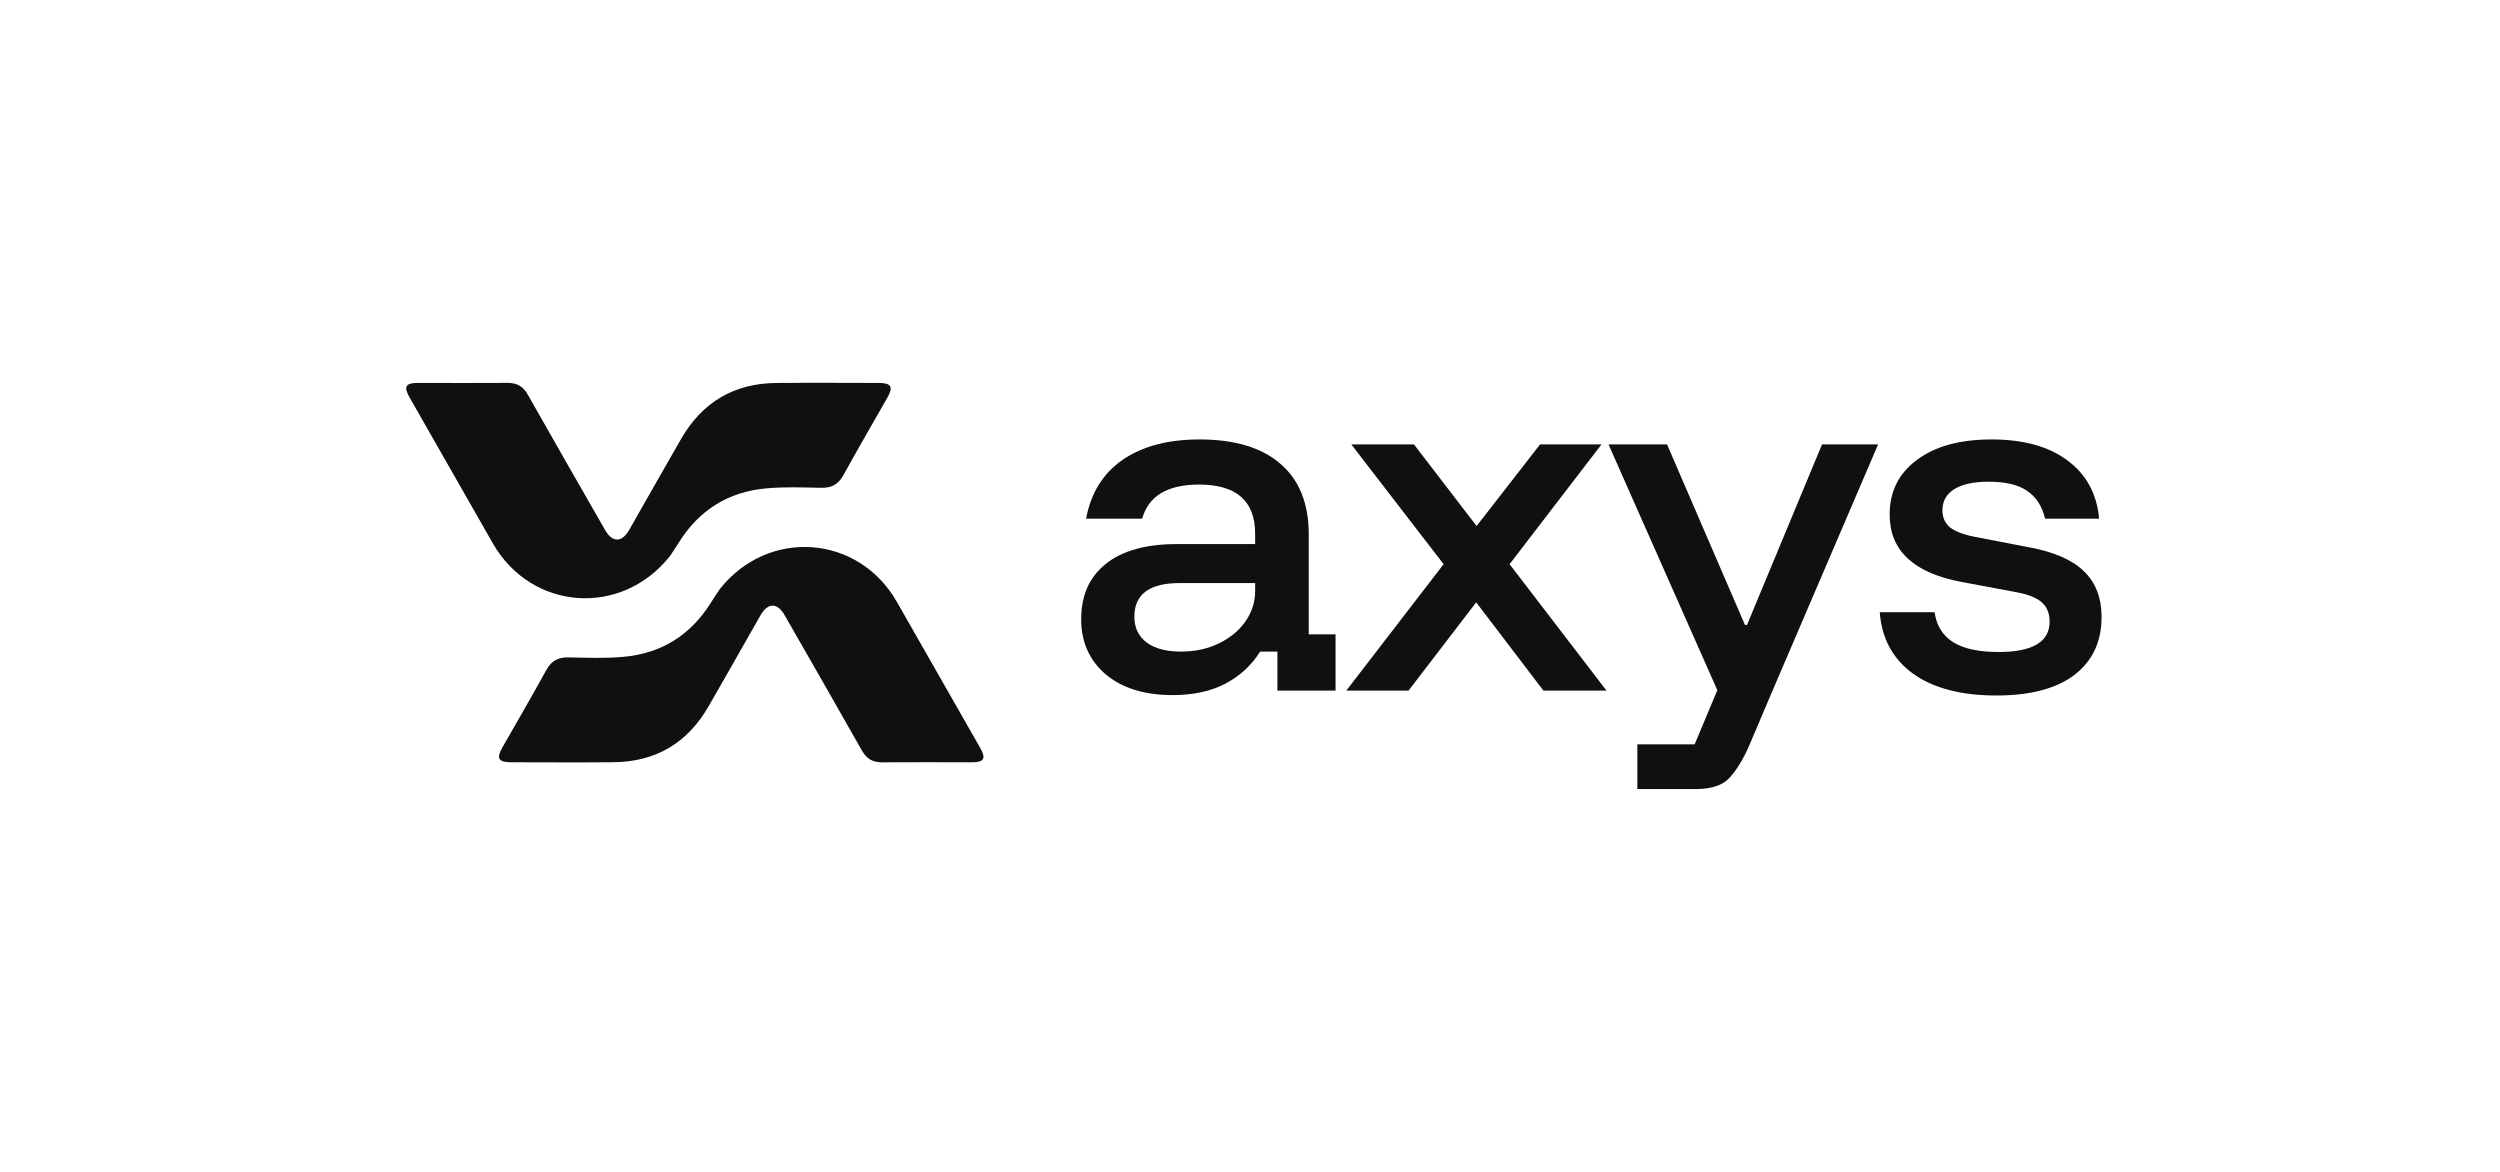
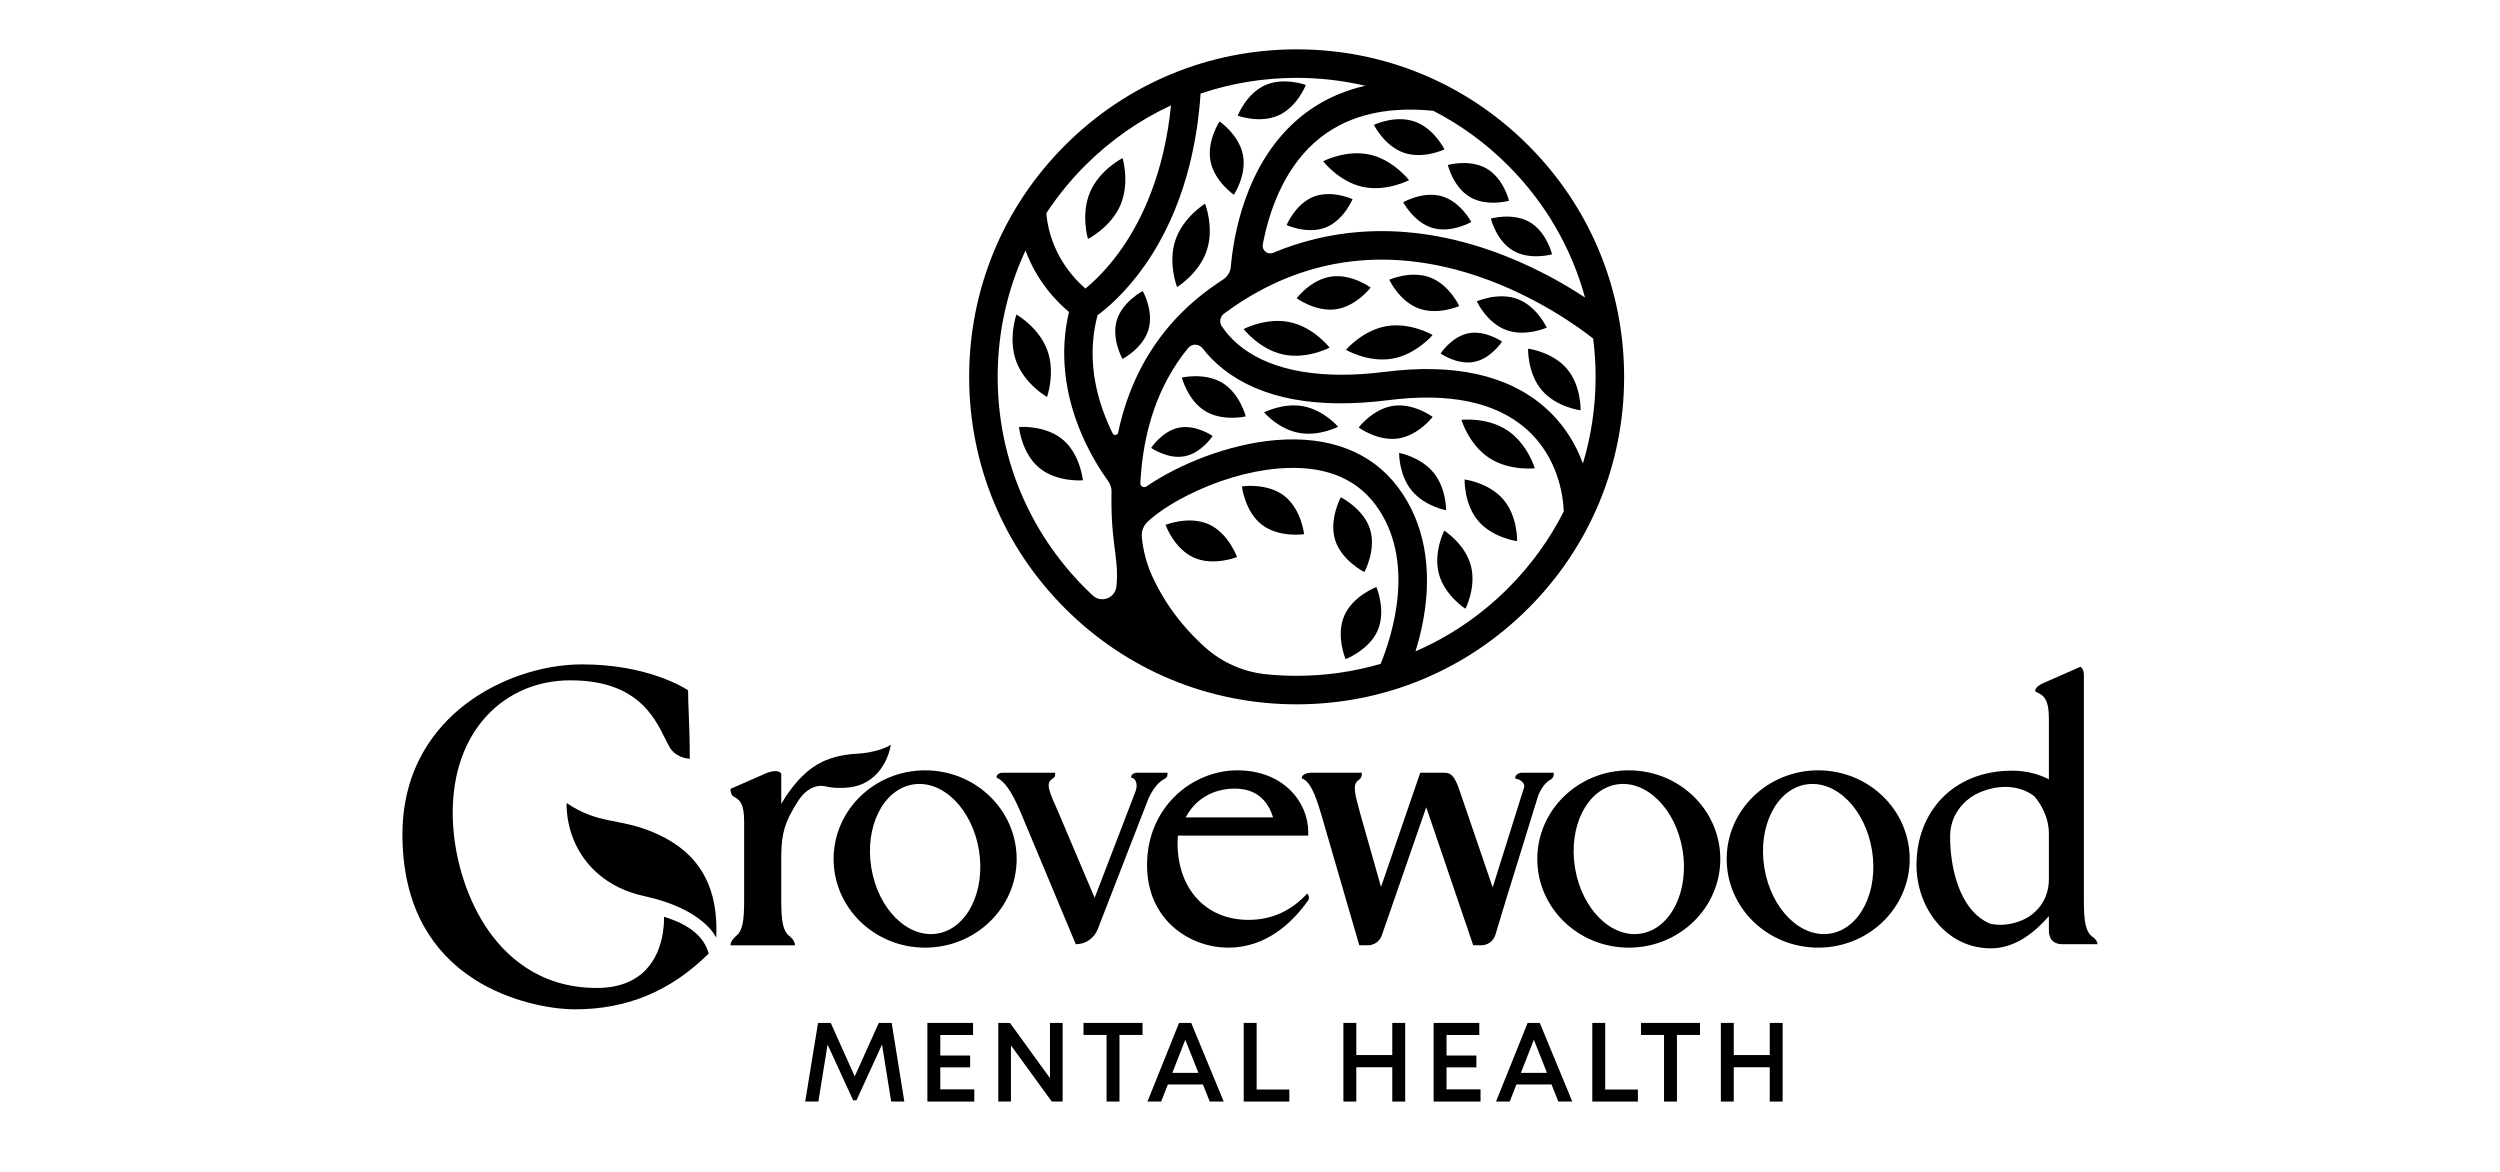
<svg xmlns="http://www.w3.org/2000/svg" width="320" height="150" viewBox="0 0 320 150" fill="none">
-   <path d="M85.761 71.168C86.113 70.633 86.478 70.105 86.815 69.56C89.43 65.316 93.183 62.947 98.116 62.508C100.447 62.3 102.782 62.394 105.112 62.44C106.46 62.467 107.309 61.998 107.966 60.801C109.79 57.477 111.705 54.205 113.578 50.909C114.382 49.494 114.092 49.016 112.431 49.015C108.066 49.011 103.702 48.979 99.338 49.022C93.989 49.075 89.92 51.449 87.212 56.128C84.961 60.017 82.765 63.938 80.531 67.838C79.599 69.465 78.385 69.47 77.459 67.854C74.144 62.072 70.826 56.293 67.544 50.492C66.944 49.433 66.145 48.999 64.958 49.009C61.139 49.04 57.321 49.013 53.502 49.012C51.908 49.011 51.634 49.485 52.437 50.894C55.98 57.109 59.535 63.317 63.075 69.534C67.986 78.157 79.529 79.048 85.761 71.168Z" fill="#101010" />
-   <path d="M92.121 75.417C91.769 75.953 91.404 76.481 91.068 77.026C88.452 81.27 84.699 83.638 79.766 84.078C77.436 84.285 75.1 84.192 72.771 84.146C71.423 84.119 70.573 84.588 69.916 85.785C68.092 89.108 66.177 92.381 64.304 95.677C63.5 97.092 63.791 97.57 65.452 97.571C69.816 97.575 74.18 97.607 78.544 97.564C83.894 97.511 87.962 95.137 90.67 90.458C92.921 86.569 95.118 82.648 97.352 78.748C98.284 77.121 99.497 77.116 100.424 78.732C103.738 84.513 107.057 90.293 110.339 96.094C110.938 97.153 111.737 97.587 112.925 97.577C116.743 97.546 120.562 97.573 124.381 97.574C125.974 97.575 126.248 97.101 125.445 95.692C121.903 89.477 118.348 83.269 114.807 77.052C109.896 68.429 98.353 67.538 92.121 75.417Z" fill="#101010" />
-   <path d="M150.105 88.972C146.482 88.972 143.614 88.079 141.503 86.293C139.428 84.507 138.39 82.161 138.39 79.254C138.39 76.208 139.445 73.844 141.556 72.164C143.667 70.483 146.693 69.642 150.633 69.642H160.66V68.329C160.66 64.127 158.268 62.026 153.483 62.026C149.437 62.026 147.009 63.48 146.2 66.386H139.023C139.621 63.129 141.169 60.626 143.667 58.875C146.2 57.124 149.49 56.248 153.536 56.248C158.074 56.248 161.54 57.299 163.932 59.4C166.324 61.466 167.52 64.477 167.52 68.434V81.198H170.951V88.394H163.51V83.404H161.293C160.203 85.155 158.725 86.52 156.86 87.501C154.996 88.481 152.744 88.972 150.105 88.972ZM151.161 83.404C152.955 83.404 154.573 83.054 156.016 82.353C157.458 81.653 158.584 80.725 159.393 79.57C160.238 78.379 160.66 77.066 160.66 75.63V74.632H151.002C147.132 74.632 145.197 76.068 145.197 78.939C145.197 80.34 145.725 81.443 146.781 82.249C147.836 83.019 149.296 83.404 151.161 83.404Z" fill="#101010" />
-   <path d="M172.329 88.394L184.783 72.216L172.962 56.879H180.983L189.005 67.331L197.132 56.879H204.995L193.227 72.216L205.628 88.394H197.554L188.952 77.101L180.297 88.394H172.329Z" fill="#101010" />
-   <path d="M209.58 101V95.275H216.915L219.818 88.341L205.886 56.879H213.38L223.354 79.99H223.618L233.222 56.879H240.399L226.889 88.394L223.987 95.222C223.213 97.043 222.369 98.461 221.454 99.477C220.574 100.492 219.114 101 217.074 101H209.58Z" fill="#101010" />
-   <path d="M255.543 89.024C251.04 89.024 247.486 88.096 244.883 86.24C242.279 84.35 240.854 81.723 240.608 78.362H247.627C247.873 80.077 248.665 81.356 250.002 82.196C251.339 83.036 253.274 83.457 255.807 83.457C260.169 83.457 262.351 82.161 262.351 79.57C262.351 78.519 262.016 77.696 261.348 77.101C260.679 76.506 259.571 76.068 258.023 75.788L251.004 74.475C244.918 73.319 241.875 70.448 241.875 65.861C241.875 62.919 243.036 60.591 245.358 58.875C247.68 57.124 250.864 56.248 254.91 56.248C258.991 56.248 262.227 57.141 264.62 58.927C267.047 60.713 268.402 63.199 268.683 66.386H261.77C261.383 64.775 260.609 63.584 259.448 62.814C258.322 62.044 256.686 61.659 254.54 61.659C252.64 61.659 251.18 61.974 250.16 62.604C249.14 63.234 248.63 64.145 248.63 65.335C248.63 66.211 248.946 66.929 249.579 67.489C250.248 68.014 251.286 68.417 252.693 68.697L259.765 70.063C262.966 70.658 265.306 71.691 266.784 73.162C268.261 74.597 269 76.541 269 78.992C269 82.143 267.839 84.612 265.517 86.398C263.195 88.149 259.87 89.024 255.543 89.024Z" fill="#101010" />
+   <path d="M112.488 130.932L109.405 137.778L106.335 130.932H104.71L103.064 140.999H104.75L105.929 133.707L109.204 140.844H109.626L112.899 133.701L114.07 140.999H115.755L114.134 130.932H112.488Z" fill="#000001" />
+   <path d="M120.357 136.622H124.178V135.108H120.357V132.479H124.552V130.932H118.705V140.999H124.71V139.438H120.357V136.622Z" fill="#000001" />
+   <path d="M134.398 138.002L129.275 130.932H127.781V140.999H129.401V133.81L134.631 140.999H136.018V130.932H134.398V138.002Z" fill="#000001" />
+   <path d="M138.689 132.473H141.641V140.999H143.293V132.473H146.245V130.932H138.689V132.473Z" fill="#000001" />
+   <path d="M150.92 130.932L146.875 140.999H148.63L149.486 138.808H153.976L154.846 140.999H156.638L152.474 130.932H150.92ZM150.057 137.329L151.717 133.084L153.4 137.329H150.057Z" fill="#000001" />
+   <path d="M160.849 130.932H159.197V140.999H165.033V139.459H160.849V130.932Z" fill="#000001" />
+   <path d="M178.212 135.046H173.607V130.932H171.955V140.999H173.607V136.608H178.212V140.999H179.865V130.932H178.212V135.046Z" fill="#000001" />
+   <path d="M185.156 136.622H188.977V135.108H185.156V132.479H189.35V130.932H183.504V140.999H189.509V139.438H185.156V136.622Z" fill="#000001" />
+   <path d="M195.537 130.932L191.492 140.999H193.247L194.104 138.808H198.593L199.463 140.999H201.255L197.091 130.932H195.537H195.537ZM194.674 137.329L196.334 133.084L198.018 137.329H194.674H194.674Z" fill="#000001" />
+   <path d="M205.467 130.932H203.814V140.999H209.651V139.459H205.467V130.932Z" fill="#000001" />
+   <path d="M210.045 132.473H212.997V140.999H214.649V132.473H217.601V130.932H210.045V132.473Z" fill="#000001" />
+   <path d="M226.527 135.046H221.922V130.932H220.27V140.999H221.922V136.608H226.527V140.999H228.179V130.932H226.527V135.046Z" fill="#000001" />
+   <path d="M159.817 117.744C154.239 117.744 150.728 113.66 150.728 107.909C150.728 107.579 150.75 107.27 150.777 106.957H167.456V106.507C167.456 102.688 164.296 98.603 158.367 98.603C152.66 98.603 146.822 103.256 146.822 110.722C146.822 117.831 152.357 121.299 157.226 121.299C162.057 121.299 165.427 118.134 167.489 115.185C167.489 115.18 167.489 115.174 167.494 115.169C167.597 114.904 167.543 114.59 167.326 114.368C165.492 116.381 163.014 117.744 159.817 117.744H159.817ZM158.059 100.941C159.763 100.941 160.959 101.531 161.775 102.439V102.445C162.327 103.056 162.706 103.808 162.949 104.625H151.778C152.876 102.467 155.099 100.941 158.059 100.941Z" fill="#000001" />
+   <path d="M105.784 100.677C105.93 100.704 106.076 100.736 106.244 100.763C106.801 100.844 107.586 100.92 108.711 100.785C109.36 100.709 109.966 100.542 110.523 100.282L110.566 100.276L110.588 100.249C111.47 99.827 112.216 99.178 112.817 98.312C113.06 97.966 113.25 97.62 113.385 97.35L113.417 97.279C113.439 97.236 113.461 97.193 113.477 97.149C113.574 96.917 113.639 96.76 113.688 96.614C113.899 96.029 113.964 95.634 113.969 95.618L114.018 95.326L113.764 95.483C113.764 95.483 113.369 95.721 112.617 95.959C111.697 96.251 110.669 96.43 109.566 96.484C107.623 96.587 106.222 97.095 105.73 97.306L105.422 97.431C105.357 97.458 105.346 97.468 105.346 97.468C104.378 97.918 103.463 98.572 102.636 99.405C102.381 99.649 102.133 99.924 101.873 100.238C101.115 101.152 100.547 101.948 100.131 102.678L100.104 102.71C100.071 102.77 100.033 102.835 100.001 102.895V99.047C99.655 98.386 98.34 98.862 98.134 98.944C98.124 98.949 98.118 98.949 98.113 98.949L98.108 98.955L93.498 100.978C93.509 101.703 93.834 101.919 93.834 101.919V101.925C94.721 102.347 95.251 102.882 95.251 105.193V115.292C95.251 117.954 95.013 119.176 94.25 119.771C94.25 119.782 94.245 119.782 94.245 119.782C94.163 119.853 93.498 120.41 93.498 121H101.759C101.759 120.356 101.05 119.815 101.05 119.815C100.25 119.22 100.001 118.002 100.001 115.292V109.338C100.001 109.322 100.006 109.316 100.006 109.305V109.278C100.066 106.725 100.401 105.264 102.122 102.586C102.143 102.554 102.165 102.516 102.186 102.484C102.895 101.402 103.831 100.634 105.064 100.585C105.27 100.574 105.514 100.623 105.784 100.677V100.677Z" fill="#000001" />
+   <path d="M267.997 120.028C267.97 120.006 267.937 119.99 267.91 119.968C266.953 119.324 266.736 117.972 266.736 115.289V86.405C266.736 86.253 266.72 85.923 266.574 85.658C266.542 85.588 266.498 85.517 266.439 85.463C266.395 85.42 266.347 85.382 266.293 85.35L261.672 87.378C261.672 87.378 261.602 87.405 261.488 87.46C261.137 87.622 260.406 88.033 260.52 88.52C261.607 88.996 262.257 89.445 262.257 92.02V99.745C260.942 99.086 259.4 98.647 257.561 98.647C249.922 98.647 245.312 104.003 245.312 110.722C245.312 116.165 249.089 121.299 254.661 121.385C257.956 121.478 260.59 119.194 262.257 117.263V119.108C262.257 120.249 262.873 120.861 264.015 120.861H268.489C268.457 120.552 268.262 120.217 267.997 120.028V120.028ZM262.257 112.556C262.257 113.779 261.893 114.987 261.161 115.966C260.58 116.743 259.747 117.453 258.551 117.902C257.058 118.464 255.765 118.459 254.715 118.226C250.636 116.468 249.614 110.668 249.614 107.163C249.614 107.111 249.614 107.059 249.615 107.006C249.628 106.02 249.864 105.045 250.341 104.182C250.37 104.13 250.399 104.078 250.43 104.025C251.058 102.97 252.167 101.78 254.136 101.147C257.561 100.043 259.709 101.379 260.406 101.931C261.559 103.284 262.257 105.031 262.257 106.638V112.556Z" fill="#000001" />
+   <path d="M149.439 98.912C149.439 99.464 149.385 99.469 149.077 99.691H149.072C148.316 100.076 147.691 100.805 147.03 102.141L140.508 118.938C140.282 119.517 139.893 120.002 139.399 120.337C138.905 120.672 138.321 120.862 137.701 120.862L130.672 104.048C129.445 101.149 128.526 99.968 127.557 99.528C127.557 98.944 128.195 98.912 128.331 98.912H135.065C135.065 99.465 135.006 99.469 134.698 99.691H134.694C133.747 100.257 134.363 101.444 135.504 104.048L140.114 114.925L145.363 101.258C145.739 100.167 145.159 99.696 145.159 99.696C145.046 99.618 144.924 99.564 144.783 99.532V99.528C144.783 98.944 145.422 98.912 145.558 98.912L149.439 98.912Z" fill="#000001" />
+   <path d="M192.747 115.234L196.902 101.801C197.356 100.757 197.838 100.135 198.465 99.805C198.774 99.583 198.882 99.459 198.882 98.912H194.727C194.727 98.912 193.931 98.983 193.931 99.637L194.034 99.664C194.229 99.713 194.402 99.767 194.548 99.848C194.57 99.859 194.591 99.875 194.613 99.891C194.672 99.924 194.721 99.973 194.775 100.011C195.1 100.281 195.149 100.563 195.094 100.741L191.064 113.59L186.666 100.719C186.06 99.183 185.632 98.912 184.853 98.912H181.791L176.771 113.525L174.136 104.236L174.114 104.154C173.411 101.596 173.086 100.422 173.871 99.875C173.887 99.864 173.903 99.854 173.914 99.843C174.196 99.632 174.32 99.442 174.32 98.912H167.704C167.704 98.912 166.627 98.961 166.627 99.621L166.703 99.653C167.622 100.07 168.255 101.287 169.137 104.306L173.99 120.996H175.088C175.889 120.996 176.603 120.493 176.868 119.735L182.559 103.327L188.57 120.996H189.609C190.436 120.996 191.172 120.455 191.41 119.66L192.746 115.235L192.747 115.234Z" fill="#000001" />
+   <path d="M90.717 122.054C85.866 126.857 80.268 129.194 73.612 129.194C70.418 129.194 65.114 128.182 60.679 125.329C57.944 123.571 55.785 121.293 54.26 118.563C52.438 115.293 51.512 111.344 51.512 106.823C51.512 98.187 55.851 93.022 59.491 90.21C63.679 86.975 69.295 85.041 74.515 85.041C82.759 85.041 87.481 87.966 88.075 88.356C88.078 89.311 88.114 90.232 88.157 91.293C88.216 92.749 88.288 94.555 88.291 97.119C87.261 97.068 86.24 96.514 85.77 95.739C85.561 95.396 85.356 94.983 85.12 94.505C84.435 93.123 83.496 91.228 81.689 89.726C79.55 87.947 76.698 87.082 72.969 87.082C68.83 87.082 65.058 88.678 62.35 91.573C59.47 94.655 57.947 98.966 57.947 104.042C57.947 109.118 59.518 114.543 62.153 118.572C64.507 122.171 68.887 126.46 76.386 126.46C79.126 126.46 81.265 125.648 82.749 124.047C84.944 121.674 85.016 118.242 84.994 117.352C88.235 118.334 90.11 119.875 90.717 122.054Z" fill="#000001" />
+   <path d="M118.414 98.603C111.949 98.603 106.701 103.689 106.701 109.954C106.701 116.218 111.949 121.299 118.414 121.299C124.879 121.299 130.132 116.218 130.132 109.954C130.132 103.689 124.884 98.603 118.414 98.603ZM119.972 119.497C116.169 120.114 112.387 116.348 111.527 111.074C110.667 105.804 113.058 101.033 116.861 100.411C120.665 99.794 124.446 103.559 125.306 108.829C126.166 114.103 123.775 118.875 119.972 119.497Z" fill="#000001" />
+   <path d="M196.773 109.954C196.773 116.218 202.016 121.299 208.486 121.299C214.956 121.299 220.199 116.218 220.199 109.954C220.199 103.689 214.956 98.603 208.486 98.603C202.016 98.603 196.773 103.689 196.773 109.954ZM206.933 100.41C210.737 99.794 214.518 103.559 215.373 108.828C216.233 114.103 213.847 118.875 210.044 119.497C206.236 120.114 202.459 116.348 201.599 111.074C200.739 105.804 203.13 101.033 206.934 100.411L206.933 100.41Z" fill="#000001" />
+   <path d="M232.728 98.603C226.258 98.603 221.016 103.689 221.016 109.954C221.016 116.218 226.258 121.299 232.728 121.299C239.199 121.299 244.441 116.218 244.441 109.954C244.441 103.689 239.193 98.603 232.728 98.603ZM234.281 119.497C230.477 120.114 226.696 116.348 225.836 111.074C224.981 105.804 227.367 101.033 231.17 100.411C234.973 99.794 238.755 103.559 239.615 108.829C240.475 114.103 238.084 118.875 234.281 119.497Z" fill="#000001" />
+   <path d="M83.594 106.524C79.166 104.663 76.627 105.559 72.518 102.783C72.518 108.337 76.011 113.3 82.444 114.696C90.16 116.37 91.677 120.027 91.677 120.027C92.049 112.1 88.237 108.476 83.594 106.524Z" fill="#000001" />
+   <path d="M143.419 26.242C144.642 23.383 143.69 20.234 143.69 20.234C143.69 20.234 140.756 21.721 139.533 24.579C138.309 27.438 139.261 30.587 139.261 30.587C139.261 30.587 142.195 29.101 143.419 26.242Z" fill="#000001" />
+   <path d="M134.02 50.815C134.02 50.815 135.125 47.716 134.045 44.801C132.964 41.885 130.106 40.256 130.106 40.256C130.106 40.256 129.001 43.354 130.081 46.27C131.162 49.185 134.02 50.815 134.02 50.815Z" fill="#000001" />
+   <path d="M165.133 41.242C162.094 40.585 159.184 42.118 159.184 42.118C159.184 42.118 161.201 44.716 164.24 45.373C167.279 46.031 170.19 44.498 170.19 44.498C170.19 44.498 168.173 41.899 165.133 41.242Z" fill="#000001" />
+   <path d="M177.473 41.747C174.408 42.271 172.279 44.779 172.279 44.779C172.279 44.779 175.12 46.437 178.185 45.913C181.25 45.389 183.379 42.881 183.379 42.881C183.379 42.881 180.538 41.223 177.473 41.747Z" fill="#000001" />
+   <path d="M192.924 55.075C190.329 53.361 187.061 53.736 187.061 53.736C187.061 53.736 188 56.888 190.595 58.602C193.189 60.315 196.458 59.94 196.458 59.94C196.458 59.94 195.518 56.788 192.924 55.075Z" fill="#000001" />
+   <path d="M166.866 52.01C164.25 51.505 161.803 52.79 161.803 52.79C161.803 52.79 163.596 54.894 166.212 55.398C168.827 55.904 171.275 54.619 171.275 54.619C171.275 54.619 169.482 52.515 166.866 52.01Z" fill="#000001" />
+   <path d="M200.566 47.206C198.711 45.025 195.597 44.627 195.597 44.627C195.597 44.627 195.491 47.764 197.347 49.945C199.202 52.125 202.316 52.523 202.316 52.523C202.316 52.523 202.421 49.386 200.566 47.206Z" fill="#000001" />
+   <path d="M184.868 67.918C184.868 67.918 183.435 70.711 184.183 73.474C184.932 76.237 187.578 77.925 187.578 77.925C187.578 77.925 189.012 75.132 188.263 72.369C187.515 69.606 184.868 67.918 184.868 67.918Z" fill="#000001" />
+   <path d="M187.47 61.369C187.47 61.369 187.364 64.506 189.22 66.687C191.075 68.867 194.189 69.265 194.189 69.265C194.189 69.265 194.294 66.128 192.439 63.947C190.584 61.767 187.47 61.369 187.47 61.369Z" fill="#000001" />
+   <path d="M150.453 30.735C149.464 33.683 150.665 36.745 150.665 36.745C150.665 36.745 153.471 35.028 154.461 32.08C155.45 29.133 154.249 26.07 154.249 26.07C154.249 26.07 151.443 27.787 150.453 30.735Z" fill="#000001" />
+   <path d="M175.317 19.788C172.28 19.118 169.363 20.639 169.363 20.639C169.363 20.639 171.37 23.245 174.406 23.915C177.442 24.585 180.359 23.064 180.359 23.064C180.359 23.064 178.353 20.457 175.317 19.788Z" fill="#000001" />
+   <path d="M136.026 56.259C133.766 54.375 130.426 54.655 130.426 54.655C130.426 54.655 130.751 57.992 133.011 59.876C135.272 61.761 138.612 61.48 138.612 61.48C138.612 61.48 138.287 58.144 136.026 56.259Z" fill="#000001" />
+   <path d="M175.44 36.809C175.44 36.809 173.02 35.022 170.405 35.398C167.79 35.774 165.971 38.171 165.971 38.171C165.971 38.171 168.391 39.958 171.006 39.582C173.621 39.206 175.44 36.809 175.44 36.809Z" fill="#000001" />
+   <path d="M183.38 53.356C183.38 53.356 180.959 51.569 178.344 51.944C175.729 52.321 173.91 54.718 173.91 54.718C173.91 54.718 176.331 56.505 178.946 56.129C181.561 55.752 183.38 53.356 183.38 53.356Z" fill="#000001" />
+   <path d="M156.466 49.009C154.209 47.636 151.281 48.329 151.281 48.329C151.281 48.329 152.013 51.248 154.27 52.62C156.527 53.993 159.455 53.3 159.455 53.3C159.455 53.3 158.724 50.382 156.466 49.009Z" fill="#000001" />
+   <path d="M183.049 35.511C180.577 34.581 177.828 35.805 177.828 35.805C177.828 35.805 179.089 38.537 181.562 39.467C184.034 40.397 186.783 39.172 186.783 39.172C186.783 39.172 185.522 36.44 183.049 35.511Z" fill="#000001" />
+   <path d="M194.252 38.276C191.78 37.347 189.031 38.571 189.031 38.571C189.031 38.571 190.292 41.303 192.765 42.233C195.238 43.163 197.986 41.938 197.986 41.938C197.986 41.938 196.725 39.206 194.252 38.276Z" fill="#000001" />
+   <path d="M157.938 24.931C157.938 24.931 159.602 22.424 159.096 19.831C158.59 17.238 156.105 15.541 156.105 15.541C156.105 15.541 154.441 18.048 154.947 20.641C155.454 23.234 157.938 24.931 157.938 24.931Z" fill="#000001" />
+   <path d="M163.655 14.766C166.064 13.681 167.148 10.874 167.148 10.874C167.148 10.874 164.327 9.827 161.918 10.913C159.51 11.998 158.426 14.805 158.426 14.805C158.426 14.805 161.247 15.852 163.655 14.766Z" fill="#000001" />
+   <path d="M179.681 19.548C182.177 20.416 184.894 19.123 184.894 19.123C184.894 19.123 183.565 16.423 181.07 15.556C178.574 14.688 175.857 15.981 175.857 15.981C175.857 15.981 177.186 18.68 179.681 19.548V19.548Z" fill="#000001" />
+   <path d="M142.952 40.995C142.235 43.396 143.678 45.947 143.678 45.947C143.678 45.947 146.285 44.605 147.002 42.204C147.719 39.803 146.275 37.252 146.275 37.252C146.275 37.252 143.669 38.594 142.952 40.995Z" fill="#000001" />
+   <path d="M184.556 25.12C182.149 24.422 179.609 25.887 179.609 25.887C179.609 25.887 180.972 28.482 183.379 29.18C185.786 29.878 188.325 28.413 188.325 28.413C188.325 28.413 186.963 25.818 184.556 25.12V25.12Z" fill="#000001" />
+   <path d="M168.135 25.182C165.803 26.099 164.686 28.809 164.686 28.809C164.686 28.809 167.349 30.033 169.681 29.116C172.014 28.2 173.131 25.49 173.131 25.49C173.131 25.49 170.468 24.266 168.135 25.182V25.182Z" fill="#000001" />
+   <path d="M187.973 42.657C185.801 43.077 184.395 45.251 184.395 45.251C184.395 45.251 186.51 46.742 188.683 46.321C190.855 45.9 192.261 43.727 192.261 43.727C192.261 43.727 190.145 42.236 187.973 42.657Z" fill="#000001" />
+   <path d="M183.492 60.498C181.831 58.471 179.086 57.973 179.086 57.973C179.086 57.973 179.035 60.761 180.696 62.789C182.357 64.816 185.101 65.314 185.101 65.314C185.101 65.314 185.153 62.525 183.492 60.498V60.498Z" fill="#000001" />
+   <path d="M150.926 54.737C148.754 55.157 147.348 57.331 147.348 57.331C147.348 57.331 149.463 58.822 151.636 58.401C153.808 57.98 155.214 55.807 155.214 55.807C155.214 55.807 153.098 54.316 150.926 54.737Z" fill="#000001" />
+   <path d="M154.724 67.109C152.196 65.971 149.188 67.18 149.188 67.18C149.188 67.18 150.277 70.234 152.804 71.373C155.332 72.51 158.341 71.301 158.341 71.301C158.341 71.301 157.251 68.247 154.724 67.109Z" fill="#000001" />
+   <path d="M164.373 63.461C162.175 61.772 158.969 62.255 158.969 62.255C158.969 62.255 159.325 65.479 161.523 67.168C163.72 68.858 166.927 68.374 166.927 68.374C166.927 68.374 166.57 65.151 164.373 63.461Z" fill="#000001" />
+   <path d="M174.645 73.225C174.645 73.225 176.198 70.378 175.363 67.735C174.529 65.091 171.623 63.652 171.623 63.652C171.623 63.652 170.07 66.499 170.905 69.142C171.739 71.786 174.645 73.225 174.645 73.225Z" fill="#000001" />
+   <path d="M176.179 75.137C176.179 75.137 173.146 76.284 172.056 78.833C170.966 81.381 172.232 84.367 172.232 84.367C172.232 84.367 175.265 83.219 176.355 80.671C177.445 78.122 176.179 75.137 176.179 75.137Z" fill="#000001" />
+   <path d="M190.83 27.974C190.83 27.974 191.518 30.824 193.682 32.088C195.846 33.352 198.666 32.552 198.666 32.552C198.666 32.552 197.978 29.702 195.814 28.438C193.65 27.174 190.83 27.974 190.83 27.974Z" fill="#000001" />
+   <path d="M188.172 25.233C190.336 26.497 193.156 25.696 193.156 25.696C193.156 25.696 192.468 22.847 190.304 21.583C188.14 20.319 185.32 21.119 185.32 21.119C185.32 21.119 186.008 23.968 188.172 25.233Z" fill="#000001" />
+   <path d="M165.969 90.154C177.166 90.154 187.693 85.793 195.61 77.876C203.528 69.959 207.888 59.432 207.888 48.235C207.888 37.038 203.528 26.512 195.61 18.594C187.693 10.677 177.166 6.316 165.969 6.316C154.772 6.316 144.246 10.677 136.328 18.594C128.411 26.511 124.051 37.038 124.051 48.235C124.051 59.432 128.411 69.959 136.328 77.876C144.246 85.793 154.772 90.154 165.969 90.154ZM154.303 82.902C150.594 79.601 148.54 76.104 147.457 73.694C146.757 72.137 146.327 70.477 146.157 68.779C146.156 68.769 146.155 68.758 146.154 68.748C146.08 68.003 146.366 67.269 146.915 66.76C147.962 65.789 149.674 64.583 151.975 63.417C155.734 61.514 159.851 60.291 163.57 59.974C169.204 59.494 173.402 61.046 176.043 64.587C181.365 71.72 178.155 81.481 176.72 84.977C173.272 85.981 169.661 86.503 165.969 86.503C164.661 86.503 163.363 86.437 162.078 86.308C159.193 86.017 156.47 84.831 154.303 82.903V82.902ZM193.029 75.295C189.563 78.76 185.548 81.477 181.182 83.369C181.551 82.182 181.91 80.815 182.181 79.327C183.392 72.695 182.281 66.844 178.969 62.404C175.571 57.849 170.14 55.751 163.26 56.337C157.216 56.852 150.873 59.434 146.748 62.264C146.407 62.498 145.944 62.241 145.965 61.828C146.136 58.449 146.715 55.317 147.698 52.474C148.717 49.523 150.184 46.874 152.077 44.549C152.56 43.955 153.471 43.984 153.938 44.591C154.604 45.459 155.473 46.383 156.598 47.265C161.432 51.055 168.543 52.384 177.736 51.217C185.503 50.231 191.418 51.46 195.317 54.87C199.461 58.494 200.085 63.493 200.163 65.46C198.349 69.05 195.955 72.368 193.029 75.295ZM202.612 59.33C201.742 56.951 200.257 54.34 197.721 52.122C193.002 47.995 186.124 46.472 177.276 47.596C169.347 48.603 163.046 47.549 159.056 44.549C157.782 43.592 156.935 42.587 156.382 41.749C156.037 41.227 156.169 40.528 156.669 40.151C156.775 40.07 156.882 39.991 156.99 39.913C162.293 36.054 168.055 33.844 174.118 33.344C178.993 32.941 184.093 33.632 189.276 35.398C196.751 37.945 202.275 42.031 203.927 43.338C204.132 44.949 204.237 46.584 204.237 48.235C204.237 52.049 203.682 55.778 202.612 59.33ZM202.883 38.085C200.027 36.197 195.769 33.769 190.573 31.984C184.898 30.034 179.285 29.266 173.892 29.699C170.131 30.002 166.48 30.892 162.97 32.357C162.255 32.655 161.493 32.045 161.638 31.284C162.382 27.358 164.132 21.94 168.242 18.258C171.987 14.903 177.11 13.534 183.472 14.186C186.955 15.981 190.178 18.325 193.029 21.175C197.798 25.944 201.152 31.751 202.883 38.085ZM174.764 10.979C171.318 11.757 168.316 13.284 165.787 15.556C159.402 21.291 157.897 30.119 157.544 34.141C157.486 34.805 157.125 35.403 156.567 35.769C155.987 36.149 155.412 36.546 154.842 36.961C149.837 40.601 146.273 45.42 144.247 51.282C143.792 52.598 143.417 53.967 143.118 55.384C143.045 55.731 142.579 55.791 142.421 55.473C142.209 55.044 142 54.593 141.797 54.12C139.763 49.377 139.323 44.746 140.486 40.346C141.608 39.527 144.066 37.502 146.563 33.928C151.657 26.639 153.266 18.178 153.674 11.978C157.583 10.656 161.723 9.967 165.969 9.967C168.969 9.967 171.915 10.312 174.764 10.979ZM138.91 21.175C142.145 17.941 145.858 15.358 149.888 13.49C149.016 22.257 146.106 28.155 143.692 31.663C141.836 34.359 140.009 36.058 138.933 36.933C137.356 35.57 134.381 32.363 133.926 27.297C135.358 25.115 137.022 23.064 138.91 21.176V21.175ZM131.269 32.057C132.728 36.081 135.347 38.697 136.829 39.93C135.631 44.97 136.198 50.386 138.493 55.677C139.646 58.336 140.981 60.385 141.85 61.583C142.135 61.975 142.286 62.449 142.275 62.933C142.245 64.244 142.269 65.584 142.35 66.953C142.459 68.793 142.753 70.55 142.913 72.222C142.999 73.122 143.006 74.134 142.898 75.082C142.728 76.573 140.952 77.232 139.855 76.208C139.536 75.91 139.221 75.605 138.91 75.295C131.682 68.067 127.701 58.457 127.701 48.235C127.701 42.551 128.934 37.058 131.269 32.057Z" fill="#000001" />
</svg>
